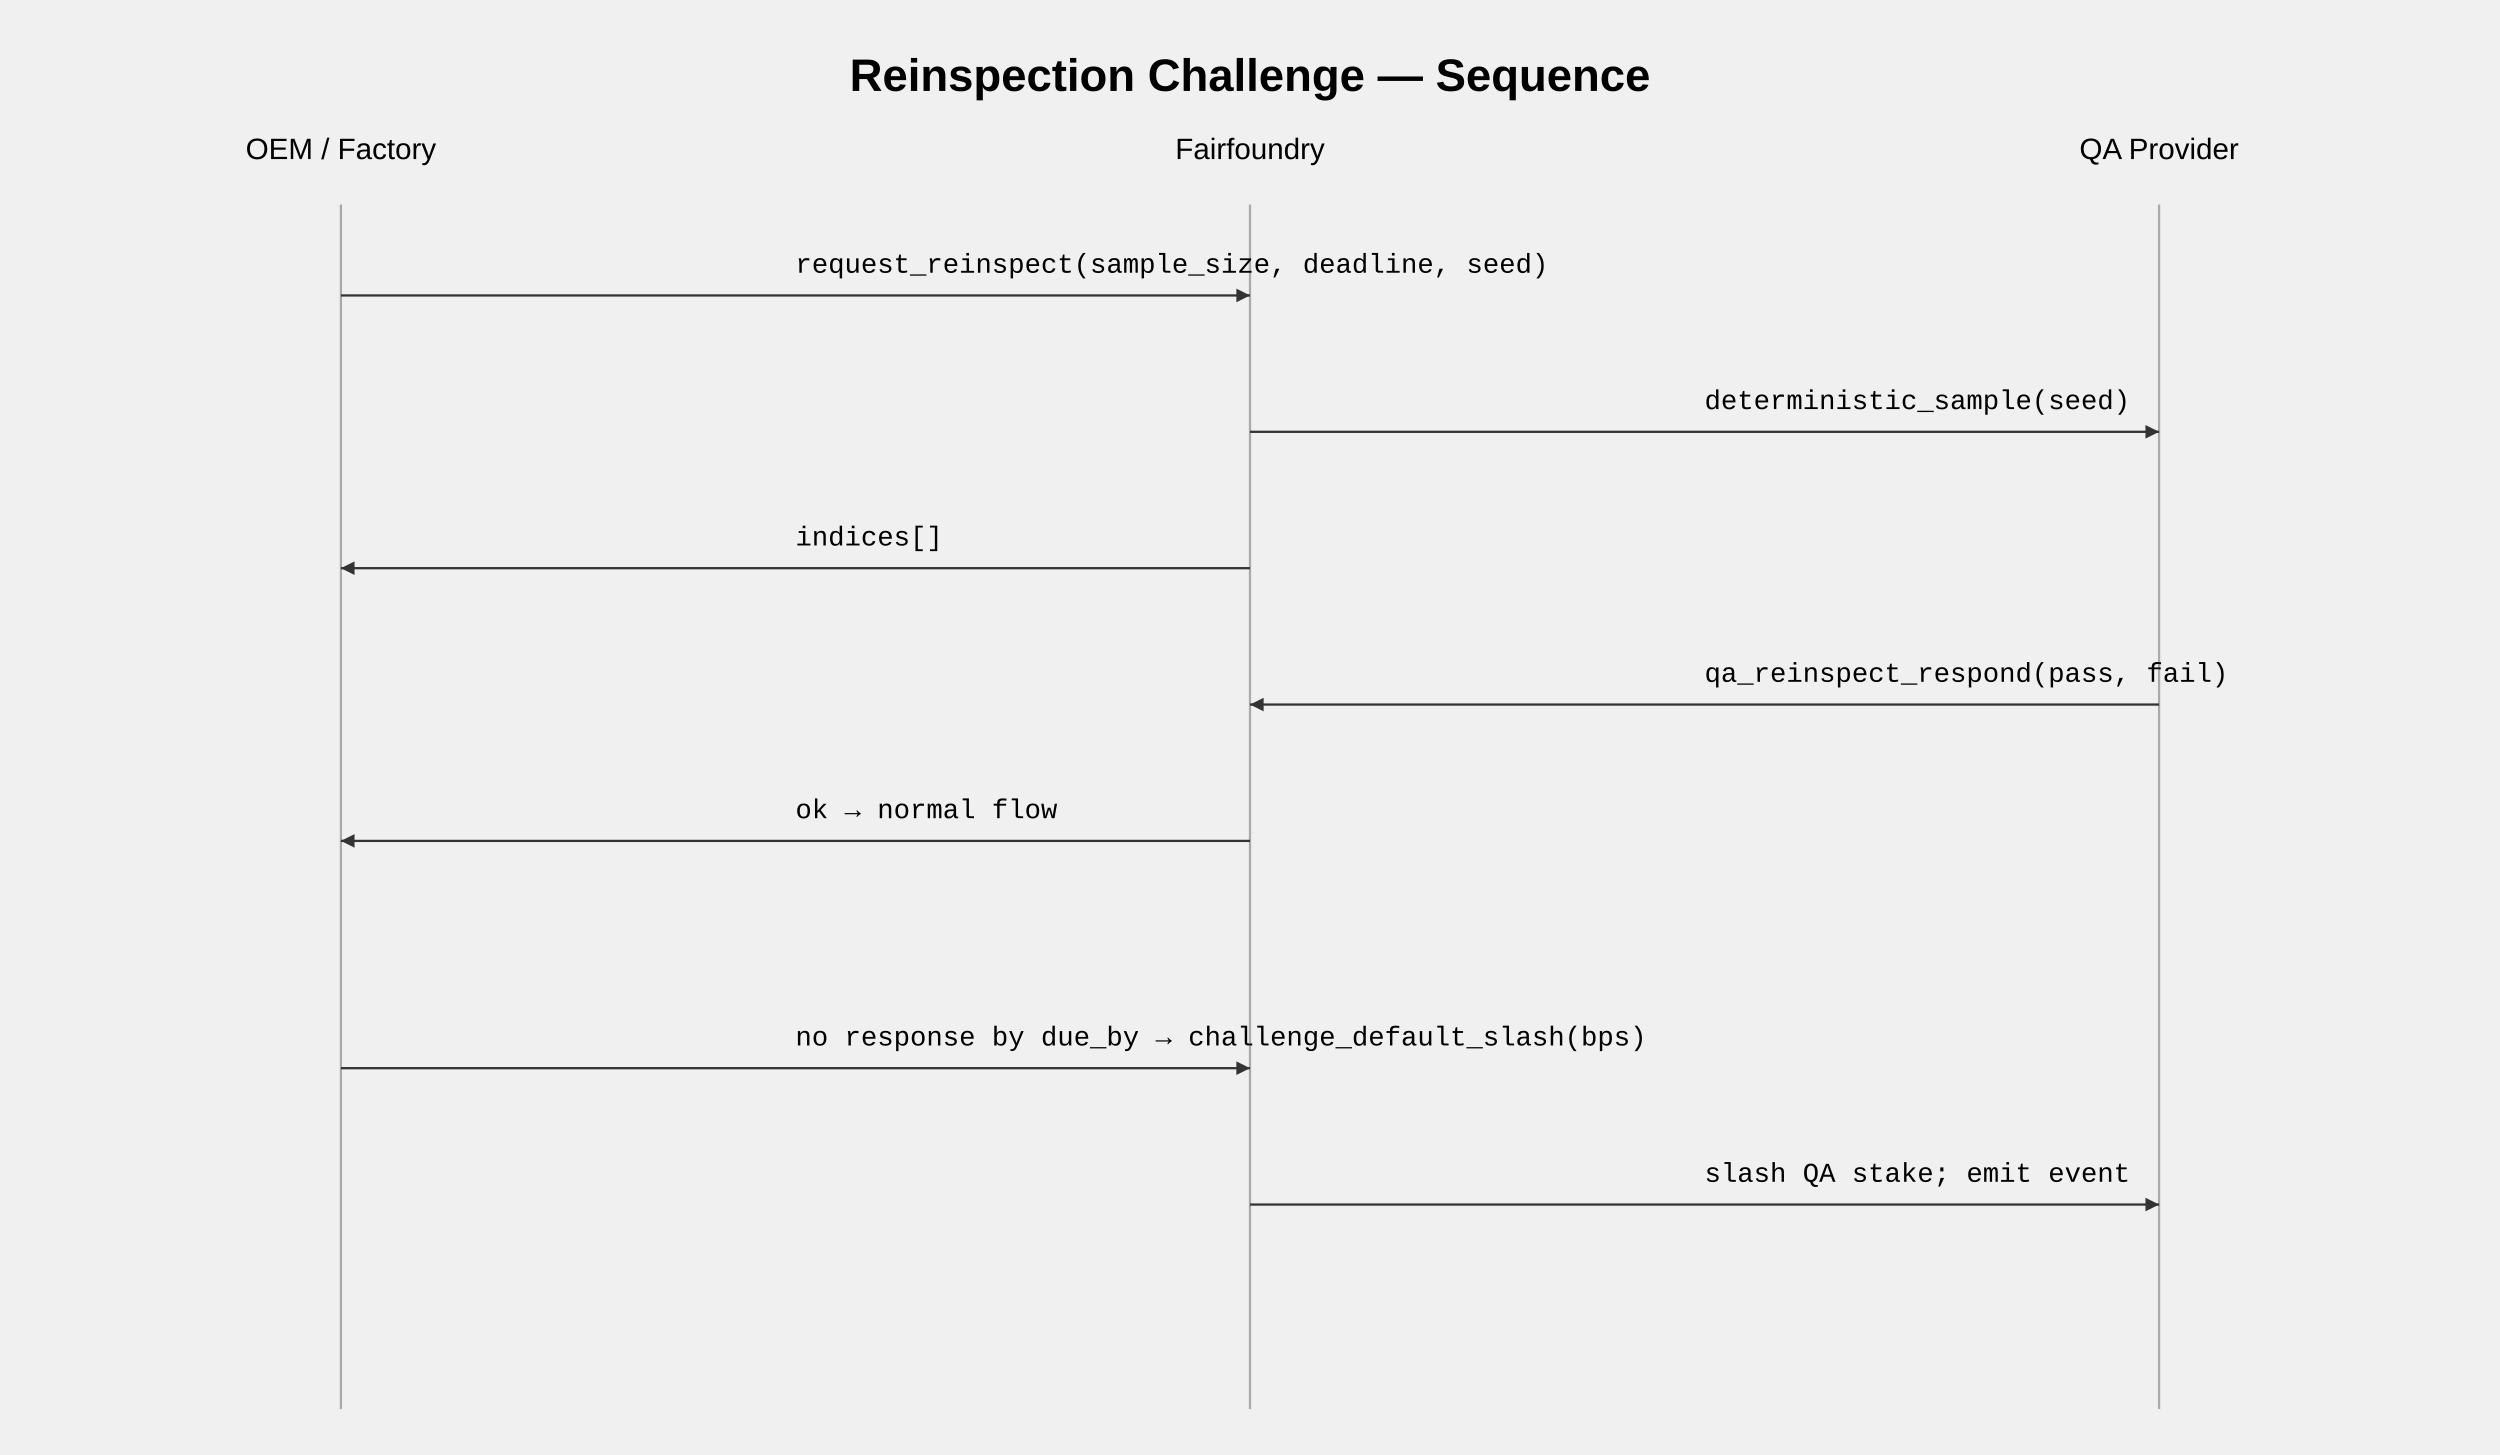
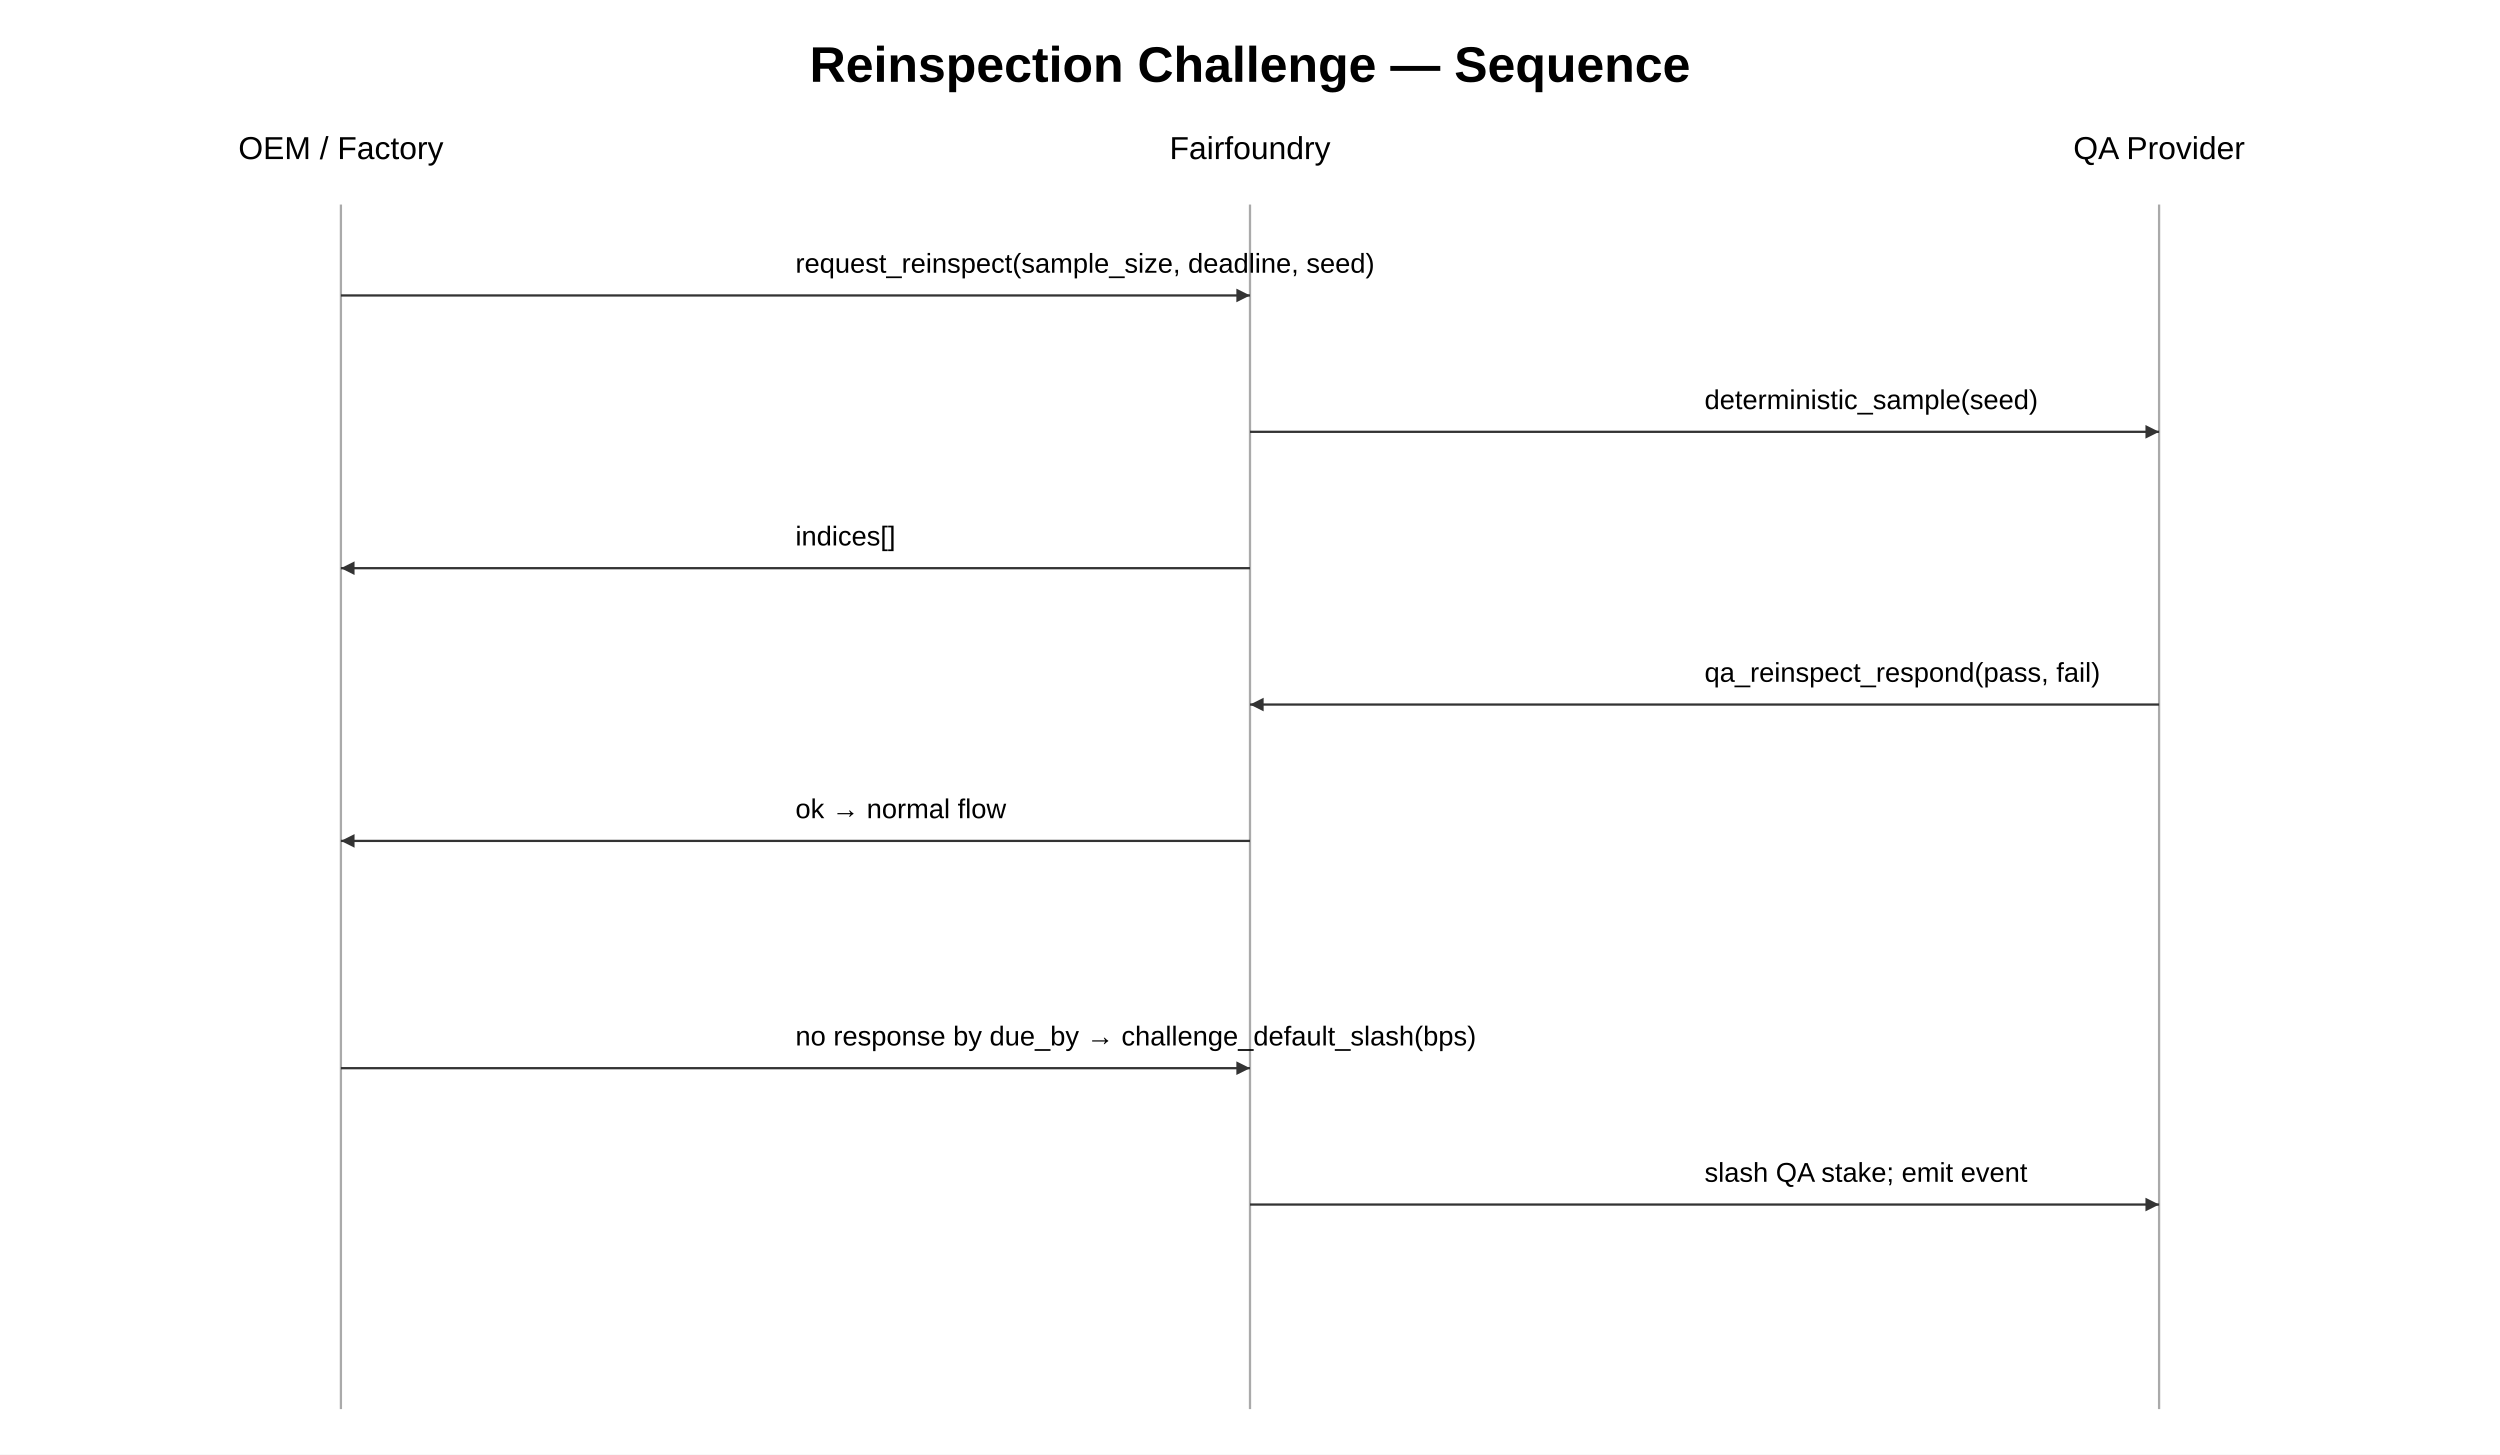
- <svg xmlns="http://www.w3.org/2000/svg" width="1100" height="640">
+ <svg xmlns="http://www.w3.org/2000/svg" width="1100" height="640" viewBox="0 0 1100 640">
  <defs>
    <marker id="arrow" markerWidth="10" markerHeight="10" refX="6" refY="3" orient="auto">
      <path d="M0,0 L0,6 L6,3 z" fill="#333" />
    </marker>
-     <style>
-       .box { fill: #f9fbfd; stroke: #333; rx: 10; ry: 10; }
-       .sub { fill: #eef7ff; }
-       .title { font-family: Arial; font-size: 20px; font-weight: bold; }
-       .lbl { font-family: Arial; font-size: 13px; }
-       .small { font-family: Arial; font-size: 11px; }
-       .mono { font-family: 'Courier New', monospace; font-size: 12px; }
-     </style>
  </defs>
-   <text x="550" y="40" class="title" text-anchor="middle">Reinspection Challenge — Sequence</text>
-   <text x="150" y="70" class="lbl" text-anchor="middle">OEM / Factory</text>
-   <text x="550" y="70" class="lbl" text-anchor="middle">Fairfoundry</text>
-   <text x="950" y="70" class="lbl" text-anchor="middle">QA Provider</text>
+   <rect x="0" y="0" width="1100" height="640" fill="#ffffff" />
+   <text x="550" y="36" font-family="Arial" font-size="22" font-weight="bold" text-anchor="middle" fill="#000">Reinspection Challenge — Sequence</text>
+   <text x="150" y="70" font-family="Arial" font-size="14" font-weight="normal" text-anchor="middle" fill="#000">OEM / Factory</text>
+   <text x="550" y="70" font-family="Arial" font-size="14" font-weight="normal" text-anchor="middle" fill="#000">Fairfoundry</text>
+   <text x="950" y="70" font-family="Arial" font-size="14" font-weight="normal" text-anchor="middle" fill="#000">QA Provider</text>
  <line x1="150" y1="90" x2="150" y2="620" stroke="#aaa" />
  <line x1="550" y1="90" x2="550" y2="620" stroke="#aaa" />
  <line x1="950" y1="90" x2="950" y2="620" stroke="#aaa" />
-   <text x="350" y="120" class="mono">request_reinspect(sample_size, deadline, seed)</text>
+   <text x="350" y="120" font-family="Arial" font-size="12" font-weight="normal" text-anchor="start" fill="#000">request_reinspect(sample_size, deadline, seed)</text>
  <line x1="150" y1="130" x2="550" y2="130" stroke="#333" marker-end="url(#arrow)" />
-   <text x="750" y="180" class="mono">deterministic_sample(seed)</text>
+   <text x="750" y="180" font-family="Arial" font-size="12" font-weight="normal" text-anchor="start" fill="#000">deterministic_sample(seed)</text>
  <line x1="550" y1="190" x2="950" y2="190" stroke="#333" marker-end="url(#arrow)" />
-   <text x="350" y="240" class="mono">indices[]</text>
+   <text x="350" y="240" font-family="Arial" font-size="12" font-weight="normal" text-anchor="start" fill="#000">indices[]</text>
  <line x1="550" y1="250" x2="150" y2="250" stroke="#333" marker-end="url(#arrow)" />
-   <text x="750" y="300" class="mono">qa_reinspect_respond(pass, fail)</text>
+   <text x="750" y="300" font-family="Arial" font-size="12" font-weight="normal" text-anchor="start" fill="#000">qa_reinspect_respond(pass, fail)</text>
  <line x1="950" y1="310" x2="550" y2="310" stroke="#333" marker-end="url(#arrow)" />
-   <text x="350" y="360" class="mono">ok → normal flow</text>
+   <text x="350" y="360" font-family="Arial" font-size="12" font-weight="normal" text-anchor="start" fill="#000">ok → normal flow</text>
  <line x1="550" y1="370" x2="150" y2="370" stroke="#333" marker-end="url(#arrow)" />
-   <text x="350" y="460" class="mono">no response by due_by → challenge_default_slash(bps)</text>
+   <text x="350" y="460" font-family="Arial" font-size="12" font-weight="normal" text-anchor="start" fill="#000">no response by due_by → challenge_default_slash(bps)</text>
  <line x1="150" y1="470" x2="550" y2="470" stroke="#333" marker-end="url(#arrow)" />
-   <text x="750" y="520" class="mono">slash QA stake; emit event</text>
+   <text x="750" y="520" font-family="Arial" font-size="12" font-weight="normal" text-anchor="start" fill="#000">slash QA stake; emit event</text>
  <line x1="550" y1="530" x2="950" y2="530" stroke="#333" marker-end="url(#arrow)" />
</svg>
